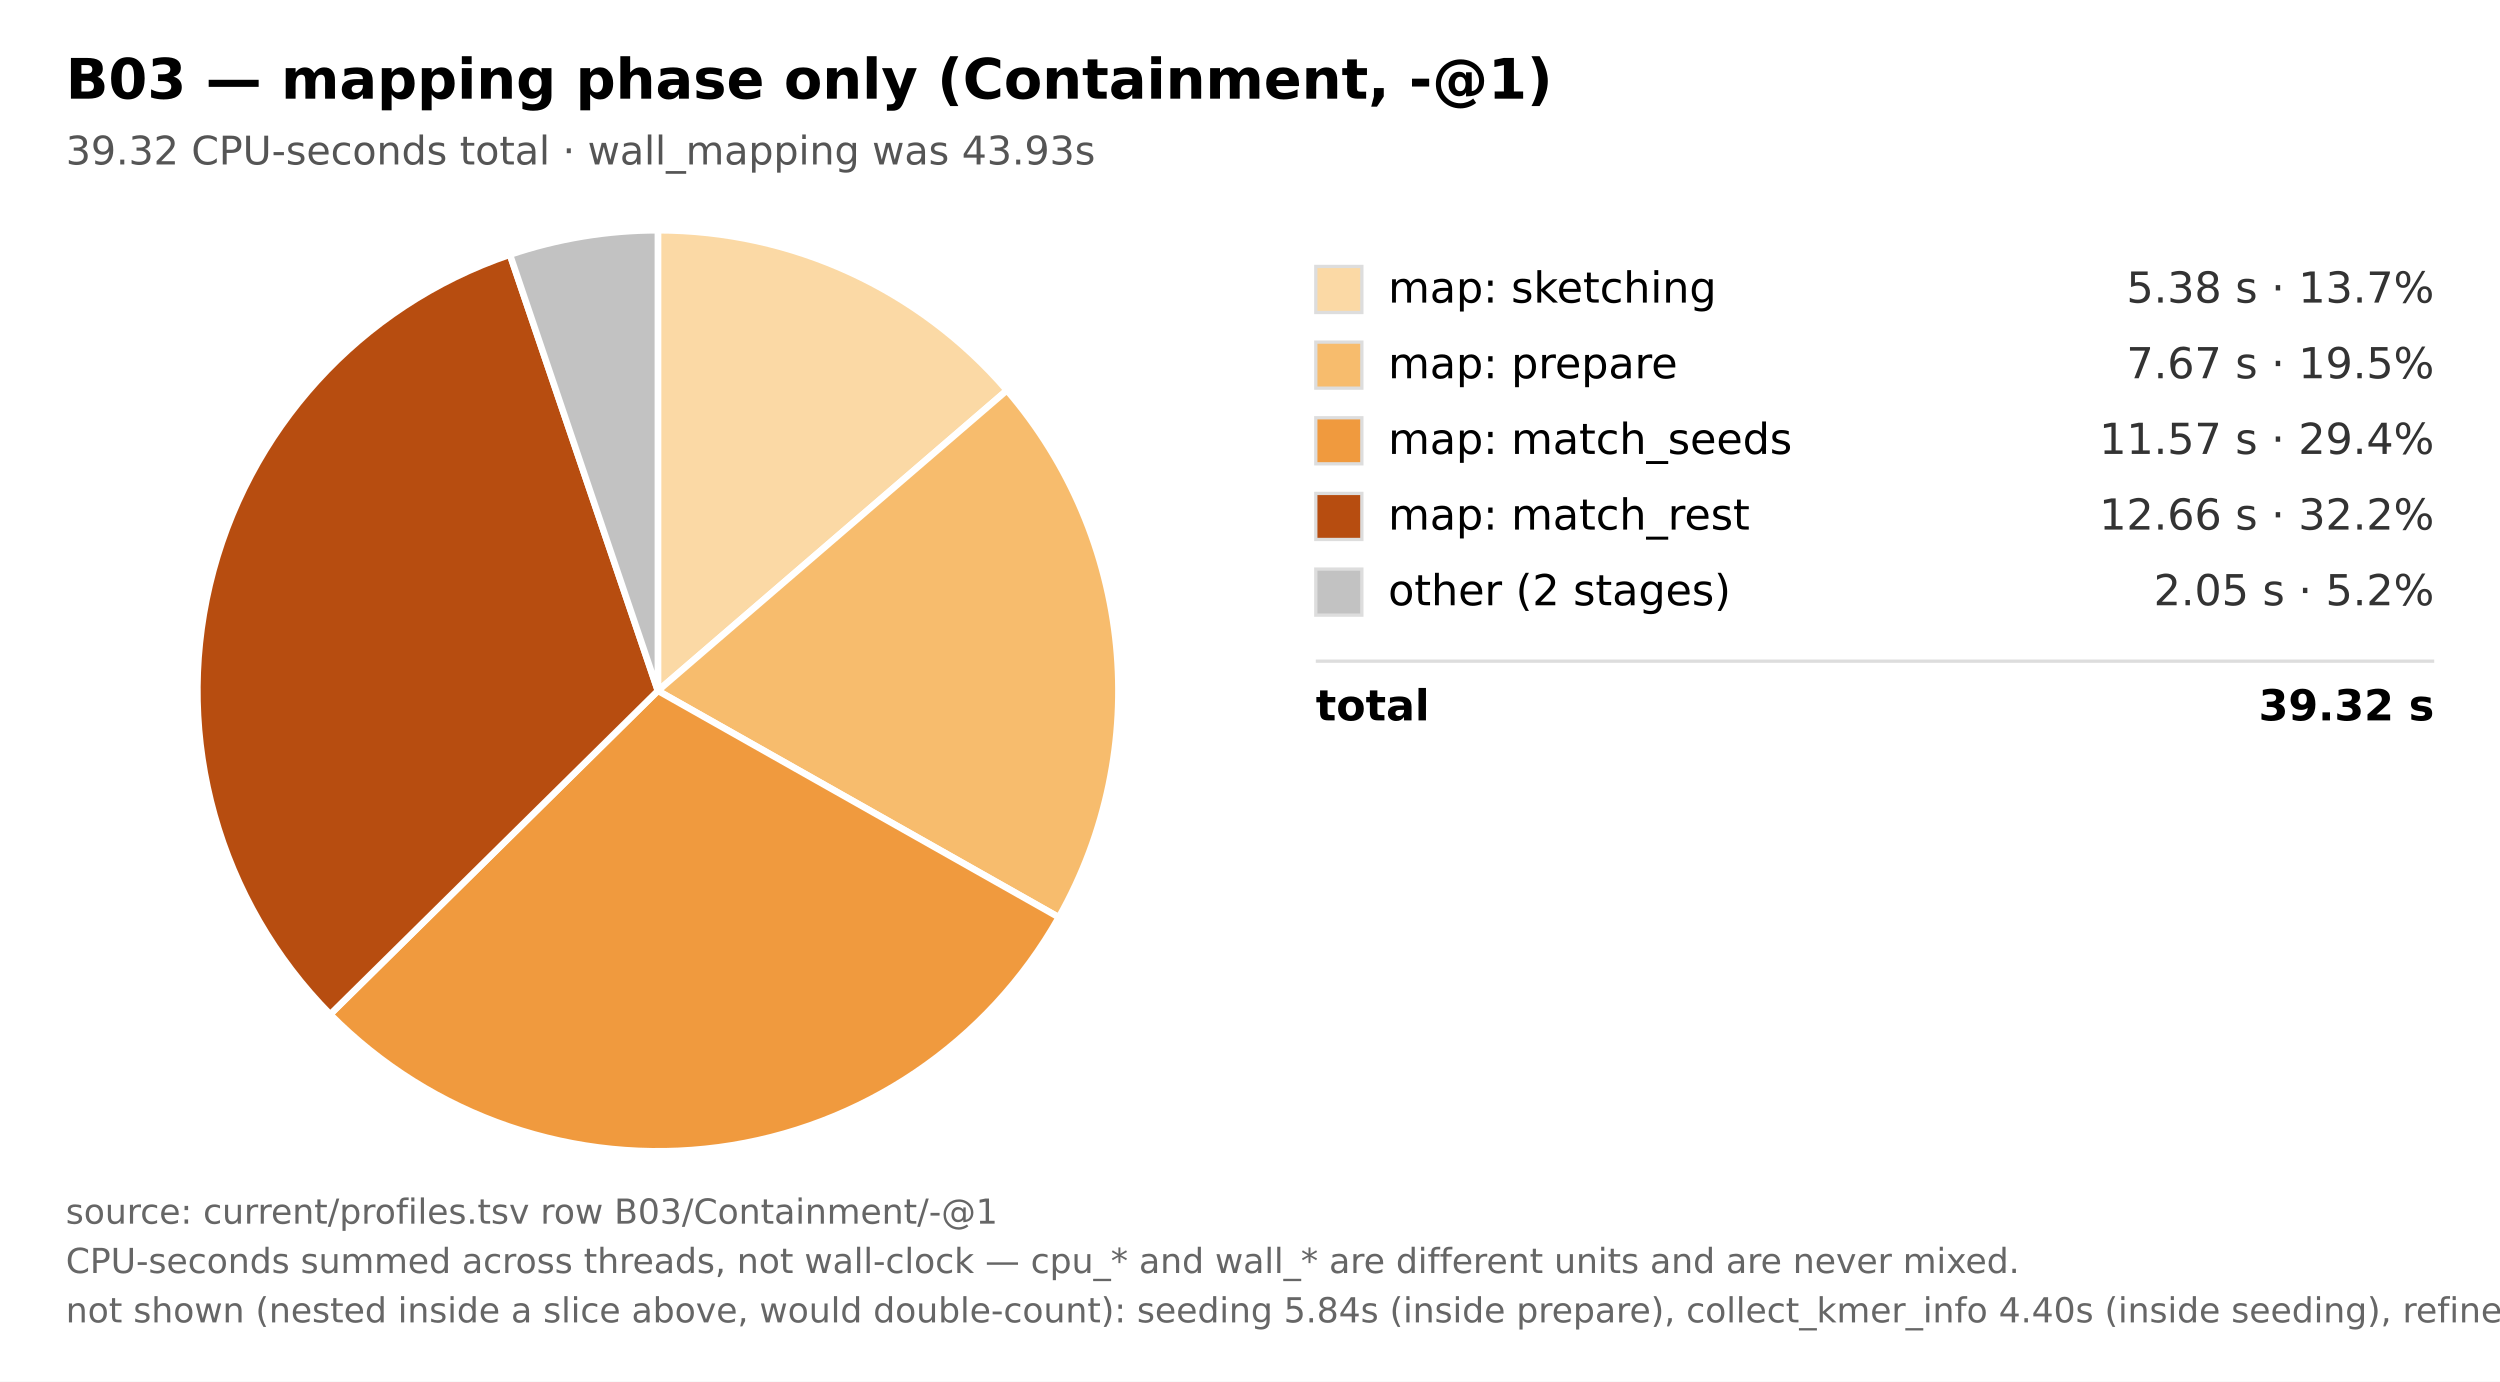
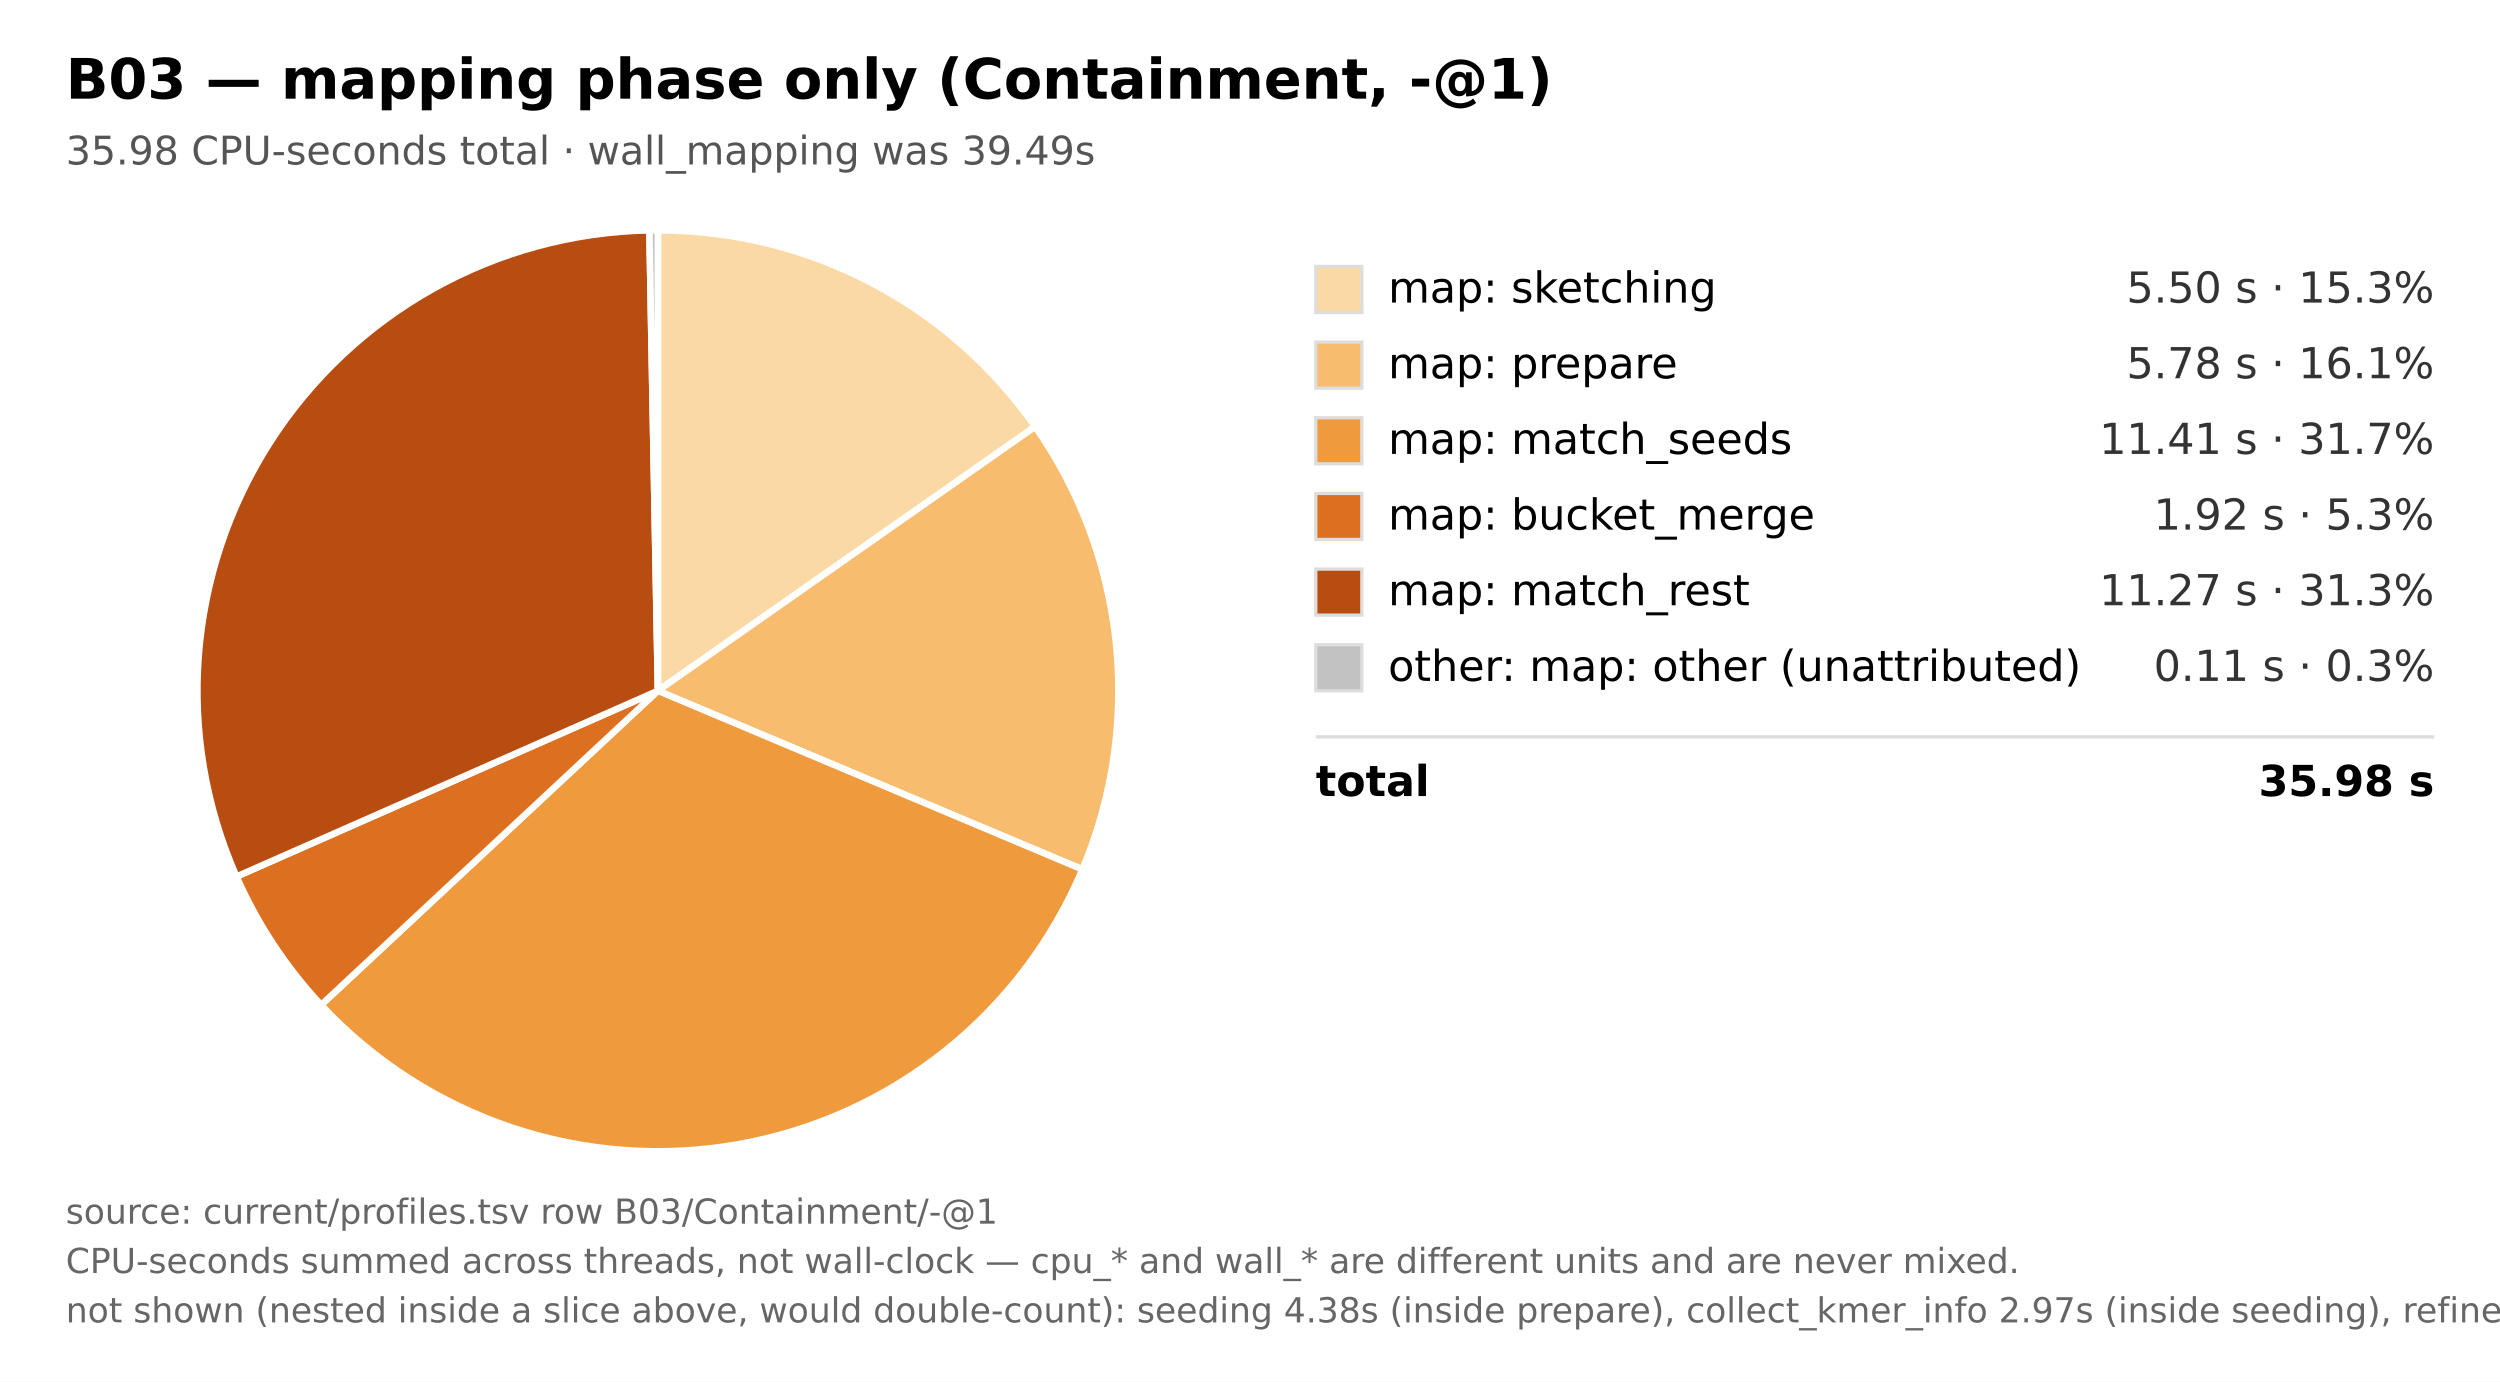
<svg xmlns="http://www.w3.org/2000/svg" width="760" height="420" viewBox="0 0 760 420" font-family="DejaVu Sans, Helvetica, Arial, sans-serif">
  <rect width="760" height="420" fill="#ffffff" />
  <text x="20" y="30" font-size="17" font-weight="bold">B03 — mapping phase only (Containment, -@1)</text>
-   <text x="20" y="50" font-size="12" fill="#555555">39.32 CPU-seconds total · wall_mapping was 43.93s</text>
-   <path d="M 200.00,210.00 L 200.00,70.00 A 140.00,140.00 0 0,1 306.10,118.66 Z" fill="#fbd9a5" stroke="#ffffff" stroke-width="2" />
-   <path d="M 200.00,210.00 L 306.10,118.66 A 140.00,140.00 0 0,1 321.89,278.87 Z" fill="#f7bc6d" stroke="#ffffff" stroke-width="2" />
-   <path d="M 200.00,210.00 L 321.89,278.87 A 140.00,140.00 0 0,1 100.38,308.36 Z" fill="#f09a3e" stroke="#ffffff" stroke-width="2" />
-   <path d="M 200.00,210.00 L 100.38,308.36 A 140.00,140.00 0 0,1 155.02,77.42 Z" fill="#b74d10" stroke="#ffffff" stroke-width="2" />
-   <path d="M 200.00,210.00 L 155.02,77.42 A 140.00,140.00 0 0,1 200.00,70.00 Z" fill="#c2c2c2" stroke="#ffffff" stroke-width="2" />
+   <text x="20" y="50" font-size="12" fill="#555555">35.98 CPU-seconds total · wall_mapping was 39.49s</text>
+   <path d="M 200.00,210.00 L 200.00,70.00 A 140.00,140.00 0 0,1 314.68,129.70 Z" fill="#fbd9a5" stroke="#ffffff" stroke-width="2" />
+   <path d="M 200.00,210.00 L 314.68,129.70 A 140.00,140.00 0 0,1 329.04,264.30 Z" fill="#f7bc6d" stroke="#ffffff" stroke-width="2" />
+   <path d="M 200.00,210.00 L 329.04,264.30 A 140.00,140.00 0 0,1 97.63,305.50 Z" fill="#f09a3e" stroke="#ffffff" stroke-width="2" />
+   <path d="M 200.00,210.00 L 97.63,305.50 A 140.00,140.00 0 0,1 71.90,266.47 Z" fill="#dd7020" stroke="#ffffff" stroke-width="2" />
+   <path d="M 200.00,210.00 L 71.90,266.47 A 140.00,140.00 0 0,1 197.41,70.02 Z" fill="#b74d10" stroke="#ffffff" stroke-width="2" />
+   <path d="M 200.00,210.00 L 197.41,70.02 A 140.00,140.00 0 0,1 200.00,70.00 Z" fill="#c2c2c2" stroke="#ffffff" stroke-width="2" />
  <rect x="400" y="81" width="14" height="14" fill="#fbd9a5" stroke="#dddddd" stroke-width="1" />
  <text x="422" y="92" font-size="13">map: sketching</text>
-   <text x="740" y="92" font-size="13" text-anchor="end" fill="#333333">5.38 s · 13.7%</text>
+   <text x="740" y="92" font-size="13" text-anchor="end" fill="#333333">5.50 s · 15.3%</text>
  <rect x="400" y="104" width="14" height="14" fill="#f7bc6d" stroke="#dddddd" stroke-width="1" />
  <text x="422" y="115" font-size="13">map: prepare</text>
-   <text x="740" y="115" font-size="13" text-anchor="end" fill="#333333">7.67 s · 19.5%</text>
+   <text x="740" y="115" font-size="13" text-anchor="end" fill="#333333">5.78 s · 16.1%</text>
  <rect x="400" y="127" width="14" height="14" fill="#f09a3e" stroke="#dddddd" stroke-width="1" />
  <text x="422" y="138" font-size="13">map: match_seeds</text>
-   <text x="740" y="138" font-size="13" text-anchor="end" fill="#333333">11.57 s · 29.4%</text>
-   <rect x="400" y="150" width="14" height="14" fill="#b74d10" stroke="#dddddd" stroke-width="1" />
-   <text x="422" y="161" font-size="13">map: match_rest</text>
-   <text x="740" y="161" font-size="13" text-anchor="end" fill="#333333">12.66 s · 32.2%</text>
-   <rect x="400" y="173" width="14" height="14" fill="#c2c2c2" stroke="#dddddd" stroke-width="1" />
-   <text x="422" y="184" font-size="13">other (2 stages)</text>
-   <text x="740" y="184" font-size="13" text-anchor="end" fill="#333333">2.05 s · 5.2%</text>
-   <line x1="400" y1="201" x2="740" y2="201" stroke="#dddddd" />
-   <text x="400" y="219" font-size="13" font-weight="bold">total</text>
-   <text x="740" y="219" font-size="13" text-anchor="end" font-weight="bold">39.32 s</text>
+   <text x="740" y="138" font-size="13" text-anchor="end" fill="#333333">11.41 s · 31.7%</text>
+   <rect x="400" y="150" width="14" height="14" fill="#dd7020" stroke="#dddddd" stroke-width="1" />
+   <text x="422" y="161" font-size="13">map: bucket_merge</text>
+   <text x="740" y="161" font-size="13" text-anchor="end" fill="#333333">1.92 s · 5.3%</text>
+   <rect x="400" y="173" width="14" height="14" fill="#b74d10" stroke="#dddddd" stroke-width="1" />
+   <text x="422" y="184" font-size="13">map: match_rest</text>
+   <text x="740" y="184" font-size="13" text-anchor="end" fill="#333333">11.27 s · 31.3%</text>
+   <rect x="400" y="196" width="14" height="14" fill="#c2c2c2" stroke="#dddddd" stroke-width="1" />
+   <text x="422" y="207" font-size="13">other: map: other (unattributed)</text>
+   <text x="740" y="207" font-size="13" text-anchor="end" fill="#333333">0.11 s · 0.3%</text>
+   <line x1="400" y1="224" x2="740" y2="224" stroke="#dddddd" />
+   <text x="400" y="242" font-size="13" font-weight="bold">total</text>
+   <text x="740" y="242" font-size="13" text-anchor="end" font-weight="bold">35.98 s</text>
  <text x="20" y="372" font-size="10.5" fill="#666666">source: current/profiles.tsv row B03/Containment/-@1</text>
  <text x="20" y="387" font-size="10.5" fill="#666666">CPU-seconds summed across threads, not wall-clock — cpu_* and wall_* are different units and are never mixed.</text>
-   <text x="20" y="402" font-size="10.5" fill="#666666">not shown (nested inside a slice above, would double-count): seeding 5.84s (inside prepare), collect_kmer_info 4.40s (inside seeding), refine 7.31s (inside match_rest)</text>
+   <text x="20" y="402" font-size="10.5" fill="#666666">not shown (nested inside a slice above, would double-count): seeding 4.38s (inside prepare), collect_kmer_info 2.97s (inside seeding), refine 6.93s (inside match_rest)</text>
</svg>
